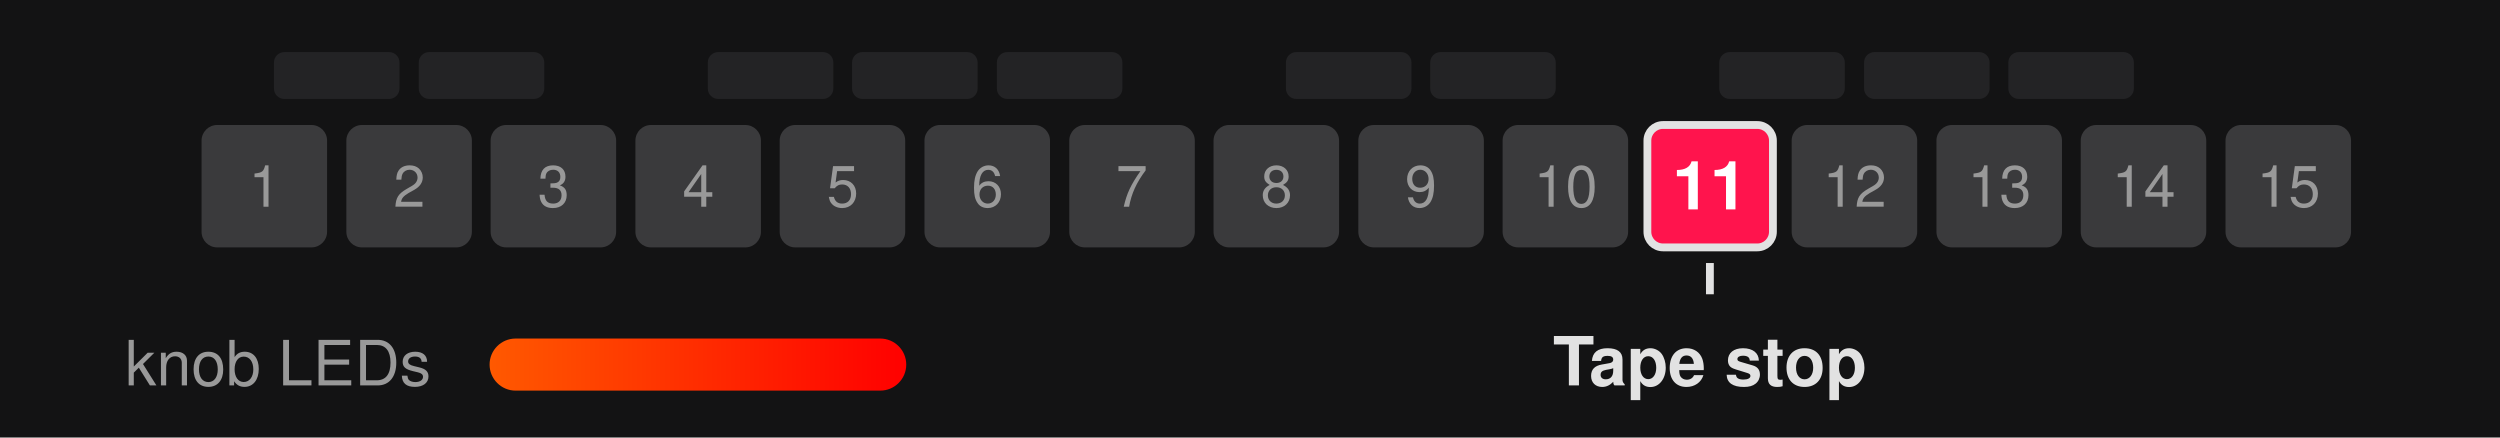
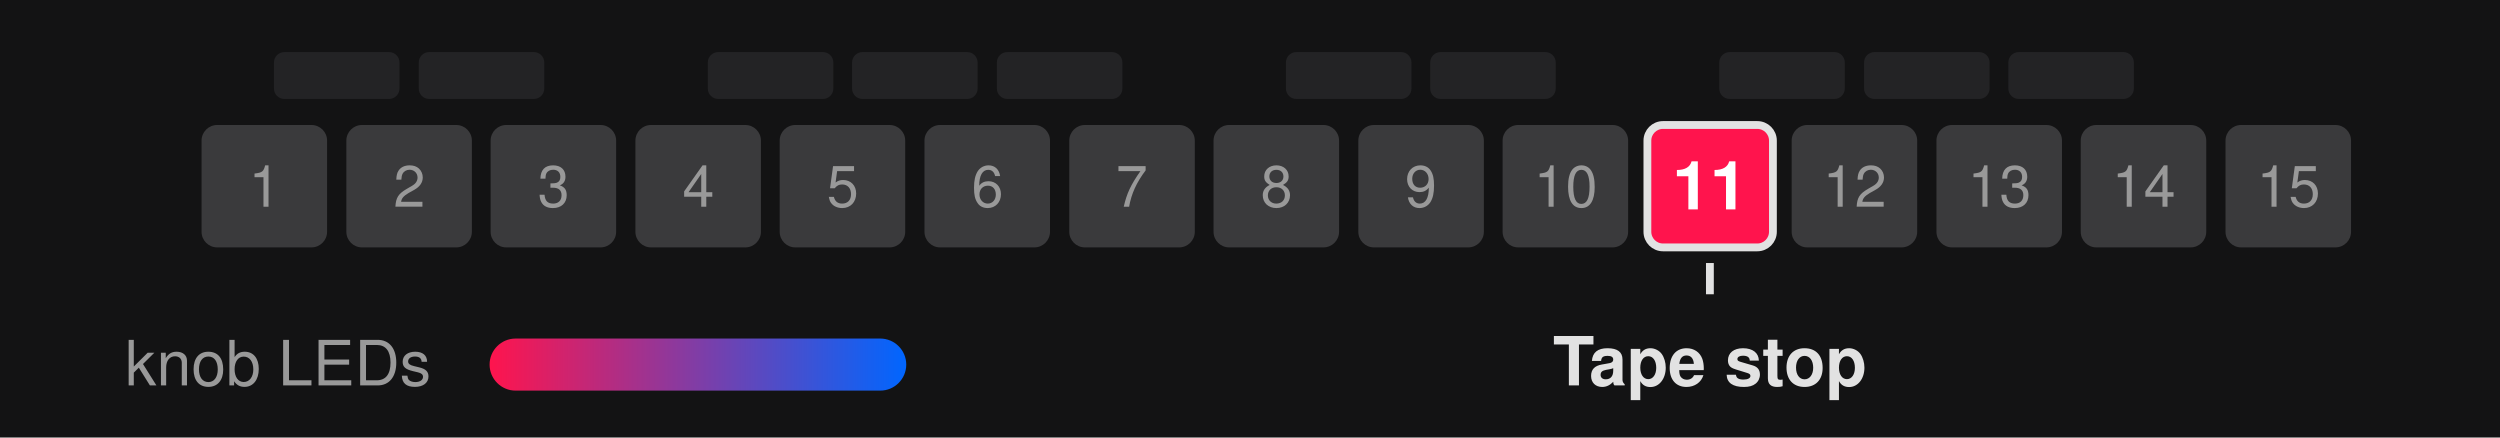
<svg xmlns="http://www.w3.org/2000/svg" viewBox="0 0 480 84" width="480" height="84" role="img" aria-labelledby="title desc">
  <style>svg{font-size:13px}text{font-family:'Hanken Grotesk', Helvetica, Arial, sans-serif;fill:#e2e2e2;text-anchor:middle}.as{text-anchor:start}.ae{text-anchor:end}.m{fill:#999999}.gt{fill:#131314}.b{fill:none;stroke:#e2e2e2;stroke-width:1.5}.ba{fill:none;stroke:#c4708a;stroke-width:2}.la{fill:none;stroke:#c4708a;stroke-width:2.5}.ls{fill:none;stroke:#e2e2e2;stroke-width:1.5}.lc{fill:none;stroke:#999999;stroke-width:1.5;stroke-dasharray:5 4}.da{fill:#c4708a}.ds{fill:#e2e2e2}.sw{stroke:#c4708a;stroke-width:2.5;stroke-linecap:round}.g{fill:#c4708a}.wk{fill:#e2e2e2;stroke:#131314;stroke-width:1}.dk{fill:#39393a;stroke:#e2e2e2;stroke-width:1.2}.sk{fill:#c4708a;stroke:#e2e2e2;stroke-width:1.2}.led{fill:none;stroke:#999999;stroke-width:1}</style>
  <defs>
    <marker id="ma" viewBox="0 0 10 10" refX="9" refY="5" markerWidth="9" markerHeight="9" markerUnits="userSpaceOnUse" orient="auto">
      <path d="M0,0L10,5L0,10z" fill="#c4708a" />
    </marker>
    <marker id="ms" viewBox="0 0 10 10" refX="9" refY="5" markerWidth="9" markerHeight="9" markerUnits="userSpaceOnUse" orient="auto">
      <path d="M0,0L10,5L0,10z" fill="#e2e2e2" />
    </marker>
    <marker id="mc" viewBox="0 0 10 10" refX="9" refY="5" markerWidth="9" markerHeight="9" markerUnits="userSpaceOnUse" orient="auto">
      <path d="M0,0L10,5L0,10z" fill="#999999" />
    </marker>
    <linearGradient id="k11">
-       <stop offset="0" stop-color="#ff5900" />
-       <stop offset="1" stop-color="#ff0000" />
+       <stop offset="0" stop-color="#ff144d" />
+       <stop offset="1" stop-color="#0066ff" />
    </linearGradient>
  </defs>
  <rect width="480" height="84" fill="#131314" />
  <rect x="52.6" y="10" width="24.1" height="9" rx="2" fill="#232325" />
  <rect x="80.4" y="10" width="24.1" height="9" rx="2" fill="#232325" />
  <rect x="135.9" y="10" width="24.1" height="9" rx="2" fill="#232325" />
  <rect x="163.6" y="10" width="24.1" height="9" rx="2" fill="#232325" />
  <rect x="191.4" y="10" width="24.1" height="9" rx="2" fill="#232325" />
  <rect x="246.9" y="10" width="24.1" height="9" rx="2" fill="#232325" />
  <rect x="274.6" y="10" width="24.1" height="9" rx="2" fill="#232325" />
  <rect x="330.1" y="10" width="24.1" height="9" rx="2" fill="#232325" />
  <rect x="357.9" y="10" width="24.1" height="9" rx="2" fill="#232325" />
  <rect x="385.6" y="10" width="24.1" height="9" rx="2" fill="#232325" />
  <rect x="38.7" y="24" width="24.1" height="23.5" rx="3" fill="#3a3a3c" />
  <text x="50.8" y="39.7" font-size="11" style="fill:#999999">1</text>
  <rect x="66.5" y="24" width="24.1" height="23.5" rx="3" fill="#3a3a3c" />
  <text x="78.6" y="39.7" font-size="11" style="fill:#999999">2</text>
  <rect x="94.2" y="24" width="24.1" height="23.5" rx="3" fill="#3a3a3c" />
  <text x="106.3" y="39.7" font-size="11" style="fill:#999999">3</text>
  <rect x="122" y="24" width="24.1" height="23.5" rx="3" fill="#3a3a3c" />
  <text x="134.1" y="39.7" font-size="11" style="fill:#999999">4</text>
  <rect x="149.7" y="24" width="24.1" height="23.5" rx="3" fill="#3a3a3c" />
  <text x="161.8" y="39.7" font-size="11" style="fill:#999999">5</text>
  <rect x="177.5" y="24" width="24.1" height="23.5" rx="3" fill="#3a3a3c" />
  <text x="189.6" y="39.7" font-size="11" style="fill:#999999">6</text>
  <rect x="205.3" y="24" width="24.1" height="23.5" rx="3" fill="#3a3a3c" />
  <text x="217.3" y="39.7" font-size="11" style="fill:#999999">7</text>
  <rect x="233" y="24" width="24.1" height="23.5" rx="3" fill="#3a3a3c" />
  <text x="245.1" y="39.7" font-size="11" style="fill:#999999">8</text>
  <rect x="260.8" y="24" width="24.1" height="23.5" rx="3" fill="#3a3a3c" />
  <text x="272.8" y="39.7" font-size="11" style="fill:#999999">9</text>
  <rect x="288.5" y="24" width="24.1" height="23.5" rx="3" fill="#3a3a3c" />
  <text x="300.6" y="39.7" font-size="11" style="fill:#999999">10</text>
  <rect x="316.3" y="24" width="24.1" height="23.5" rx="3" fill="#ff144d" stroke="#e2e2e2" stroke-width="1.5" />
  <text x="328.3" y="40.2" font-size="13" font-weight="bold" style="fill:#ffffff">11</text>
  <rect x="344" y="24" width="24.1" height="23.5" rx="3" fill="#3a3a3c" />
  <text x="356.1" y="39.7" font-size="11" style="fill:#999999">12</text>
  <rect x="371.8" y="24" width="24.1" height="23.5" rx="3" fill="#3a3a3c" />
  <text x="383.9" y="39.7" font-size="11" style="fill:#999999">13</text>
  <rect x="399.5" y="24" width="24.1" height="23.5" rx="3" fill="#3a3a3c" />
  <text x="411.6" y="39.7" font-size="11" style="fill:#999999">14</text>
  <rect x="427.3" y="24" width="24.1" height="23.5" rx="3" fill="#3a3a3c" />
  <text x="439.4" y="39.7" font-size="11" style="fill:#999999">15</text>
  <text x="328.3" y="74" class="t" font-weight="bold">Tape stop</text>
  <path d="M328.3,50.5v6" stroke="#e2e2e2" stroke-width="1.5" />
  <text x="24" y="74" class="m as" font-size="12">knob LEDs</text>
  <rect x="94" y="65" width="80" height="10" rx="5" fill="url(#k11)" />
</svg>
